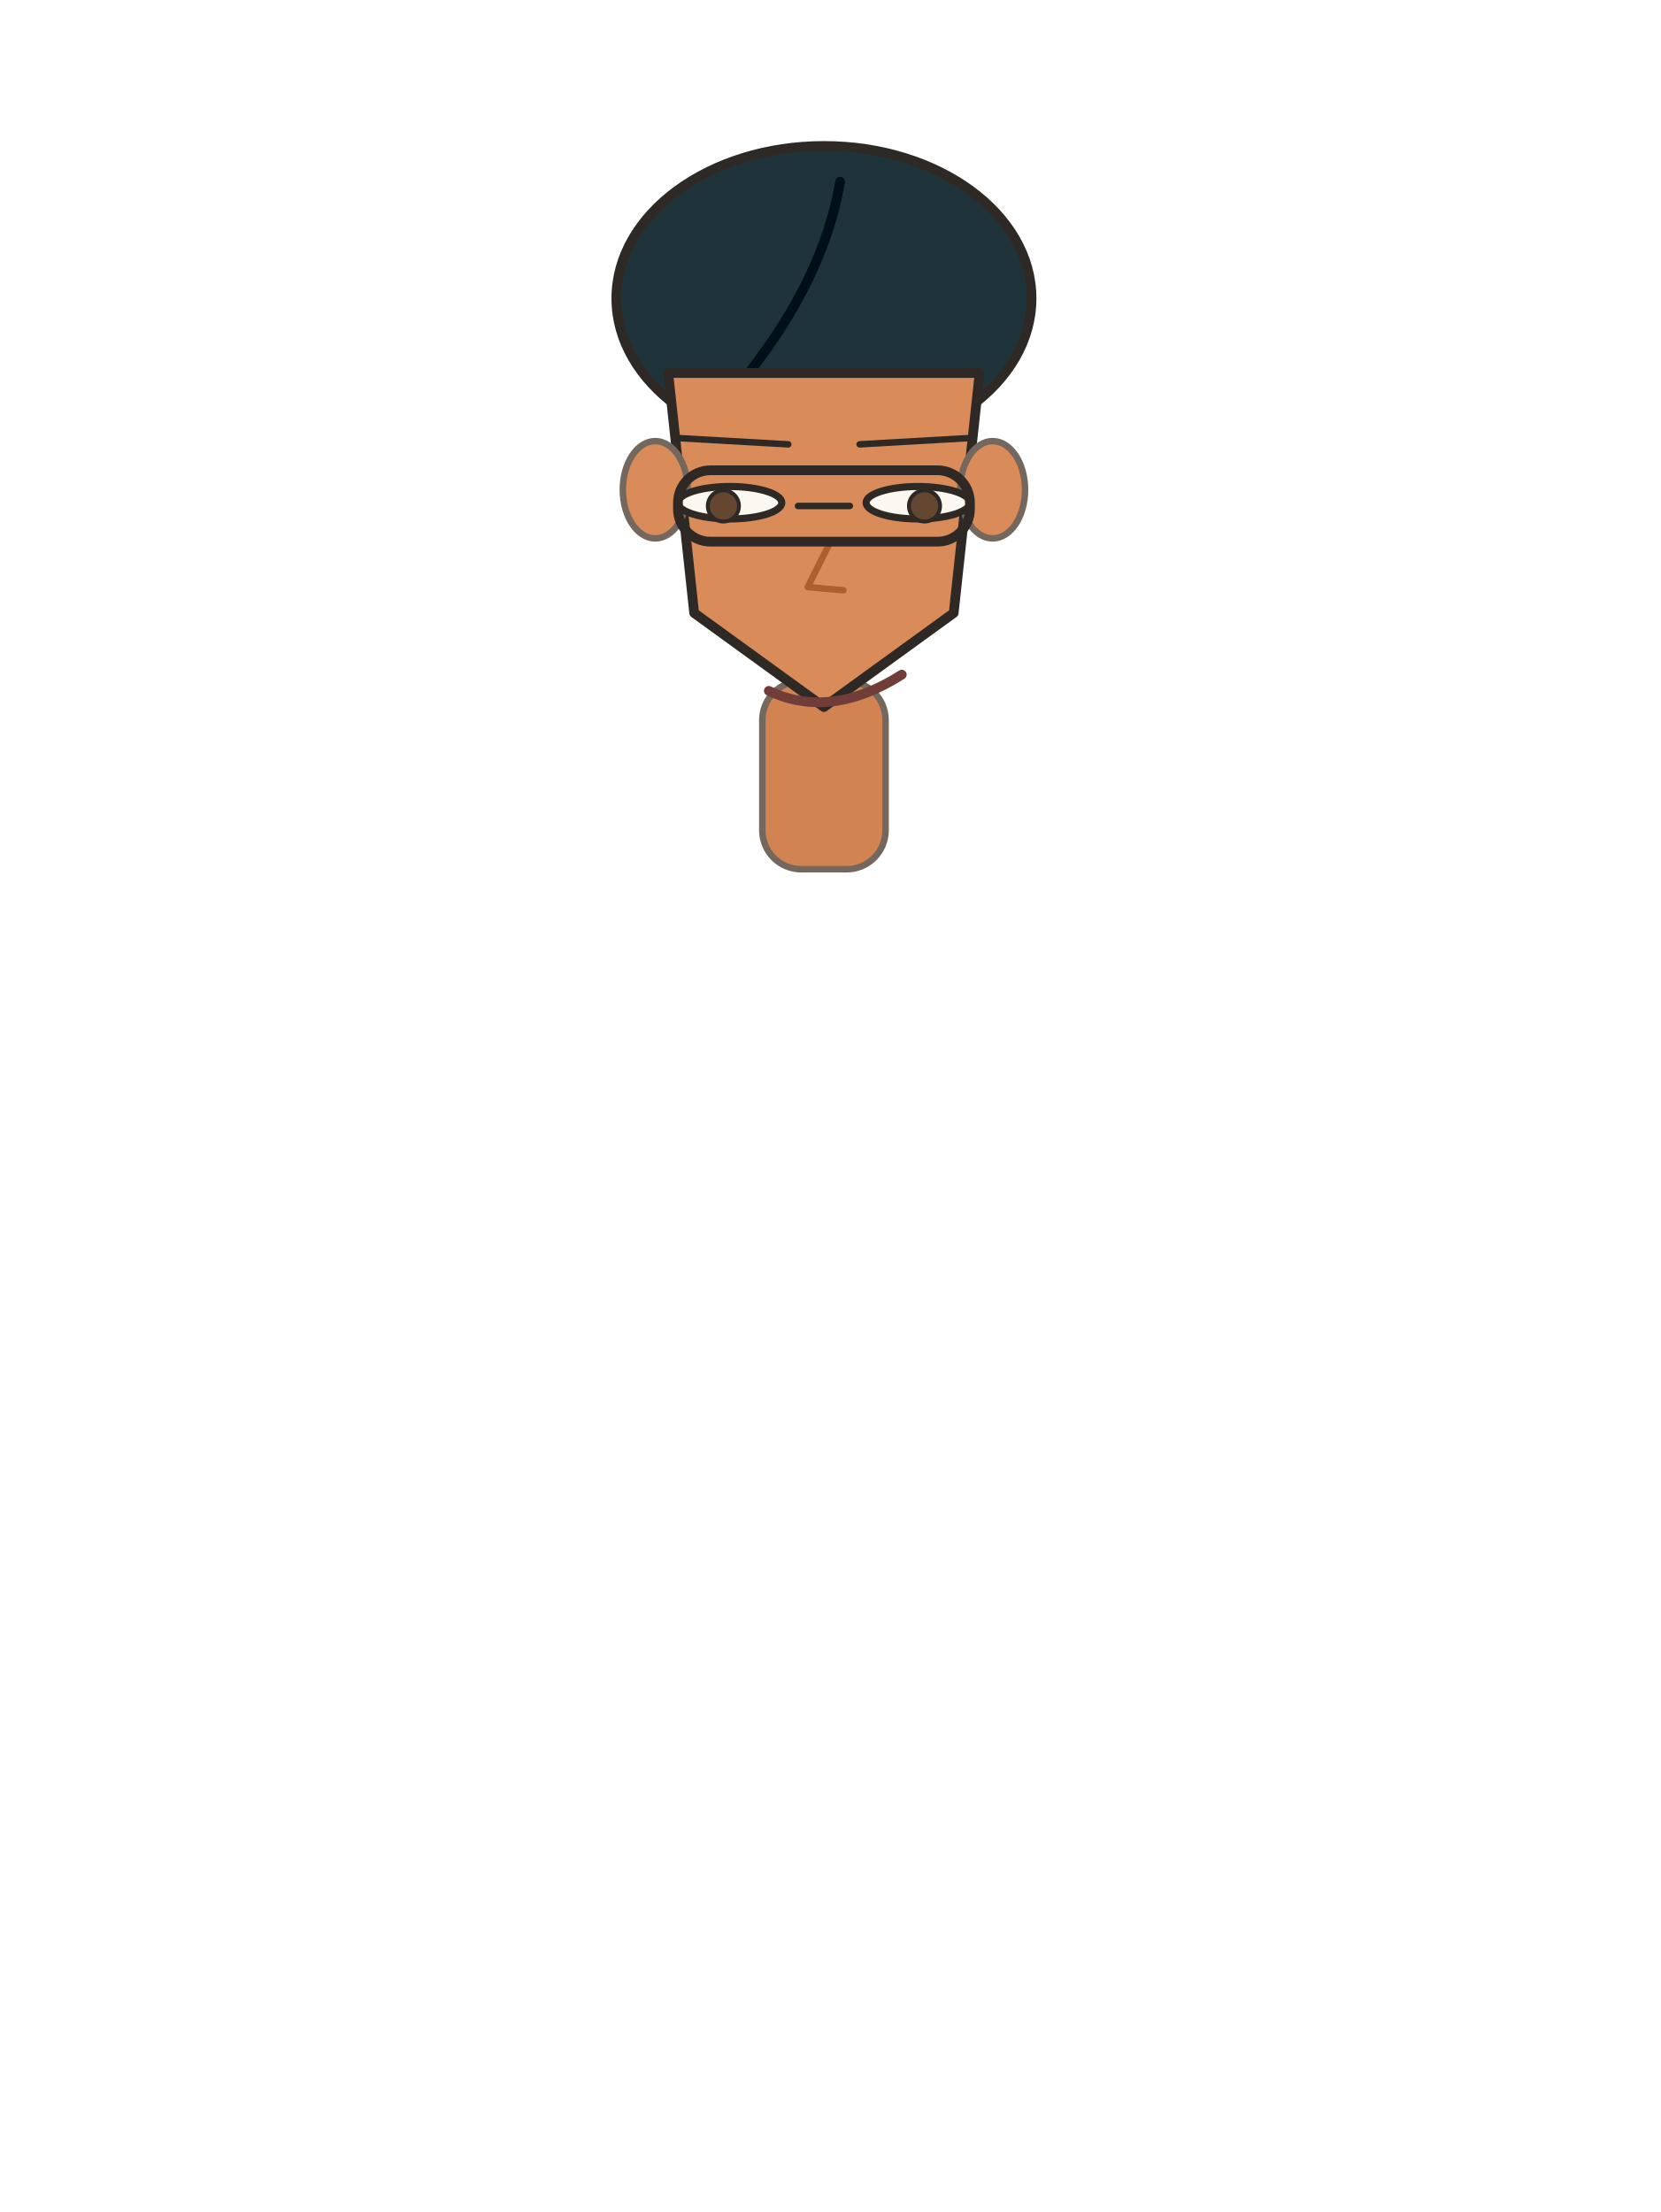
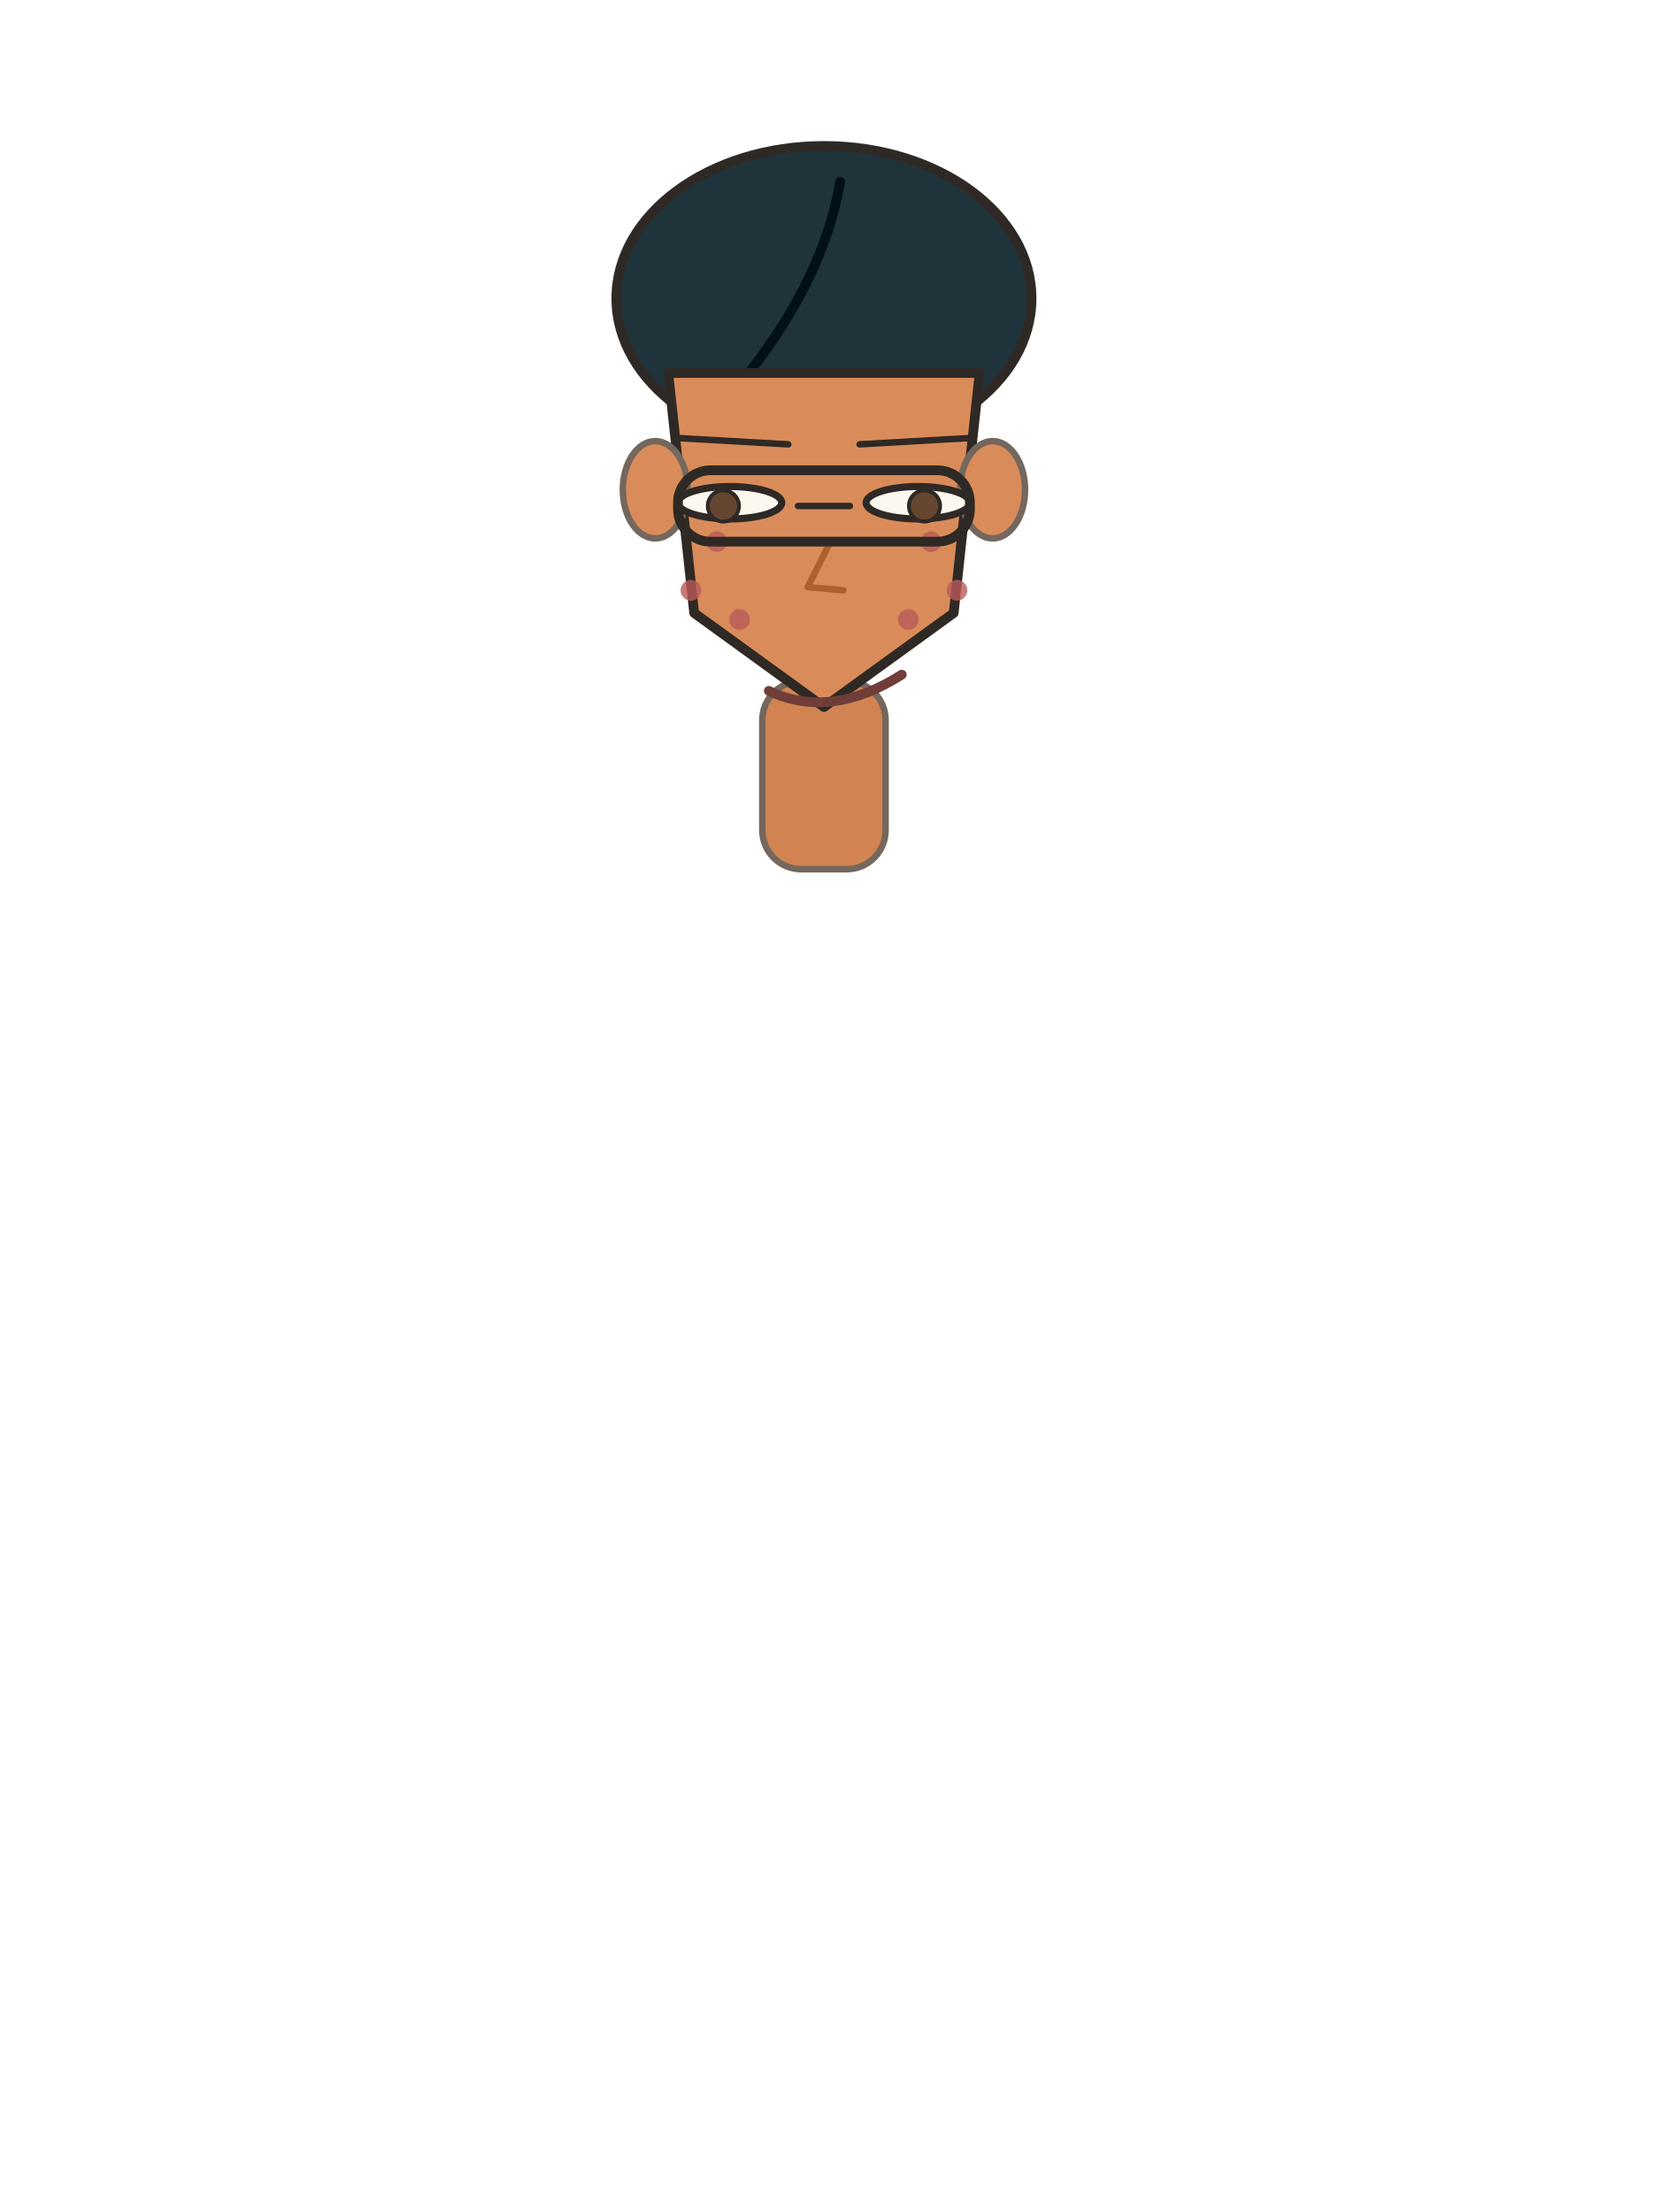
<svg xmlns="http://www.w3.org/2000/svg" baseProfile="full" height="682" version="1.1" viewBox="0 0 512 682" width="512">
  <defs />
  <rect fill="#d18451" height="58" rx="12" stroke="#74675d" stroke-linecap="round" stroke-linejoin="round" stroke-width="2" width="38" x="235.0" y="210" />
  <ellipse cx="254" cy="92" fill="#1f343a" rx="64.0" ry="47" stroke="#2f2925" stroke-linecap="round" stroke-linejoin="round" stroke-width="3" />
  <path d="M 259 56 Q 252 97 210 138" fill="none" stroke="#001016" stroke-linecap="round" stroke-linejoin="round" stroke-width="3" />
  <polygon fill="#d98c59" points="206.0,115 214.0,189 254,218.0 294.0,189 302.0,115" stroke="#2f2925" stroke-linecap="round" stroke-linejoin="round" stroke-width="3" />
  <ellipse cx="202.0" cy="151" fill="#d98c59" rx="10" ry="15" stroke="#74675d" stroke-linecap="round" stroke-linejoin="round" stroke-width="2" />
  <ellipse cx="306.0" cy="151" fill="#d98c59" rx="10" ry="15" stroke="#74675d" stroke-linecap="round" stroke-linejoin="round" stroke-width="2" />
  <ellipse cx="225" cy="155" fill="#fbf8ef" rx="16" ry="5" stroke="#2f2925" stroke-linecap="round" stroke-linejoin="round" stroke-width="2.2" />
  <circle cx="223" cy="156" fill="#654630" r="4.8" stroke="#2f2925" stroke-width="1.2" />
  <line stroke="#2f2925" stroke-linecap="round" stroke-width="2" x1="243" x2="208" y1="137" y2="135" />
  <ellipse cx="283" cy="155" fill="#fbf8ef" rx="16" ry="5" stroke="#2f2925" stroke-linecap="round" stroke-linejoin="round" stroke-width="2.2" />
  <circle cx="285" cy="156" fill="#654630" r="4.8" stroke="#2f2925" stroke-width="1.2" />
  <line stroke="#2f2925" stroke-linecap="round" stroke-width="2" x1="265" x2="300" y1="137" y2="135" />
  <path d="M 256 167 L 249 181 L 260 182" fill="none" stroke="#ad602d" stroke-linecap="round" stroke-linejoin="round" stroke-width="2" />
  <path d="M 237 213 Q 256 222 278 208" fill="none" stroke="#713d38" stroke-linecap="round" stroke-linejoin="round" stroke-width="3" />
+   <circle cx="221" cy="167" fill="#b95a58" opacity="0.8" r="3.2" />
+   <circle cx="213" cy="182" fill="#b95a58" opacity="0.8" r="3.2" />
+   <circle cx="228" cy="191" fill="#b95a58" opacity="0.8" r="3.2" />
+   <circle cx="287" cy="167" fill="#b95a58" opacity="0.8" r="3.2" />
+   <circle cx="295" cy="182" fill="#b95a58" opacity="0.8" r="3.2" />
+   <circle cx="280" cy="191" fill="#b95a58" opacity="0.8" r="3.2" />
  <rect fill="none" height="22" rx="10" stroke="#2f2925" stroke-width="3" width="90" x="209" y="145" />
  <line stroke="#2f2925" stroke-linecap="round" stroke-width="2" x1="246" x2="262" y1="156" y2="156" />
</svg>
